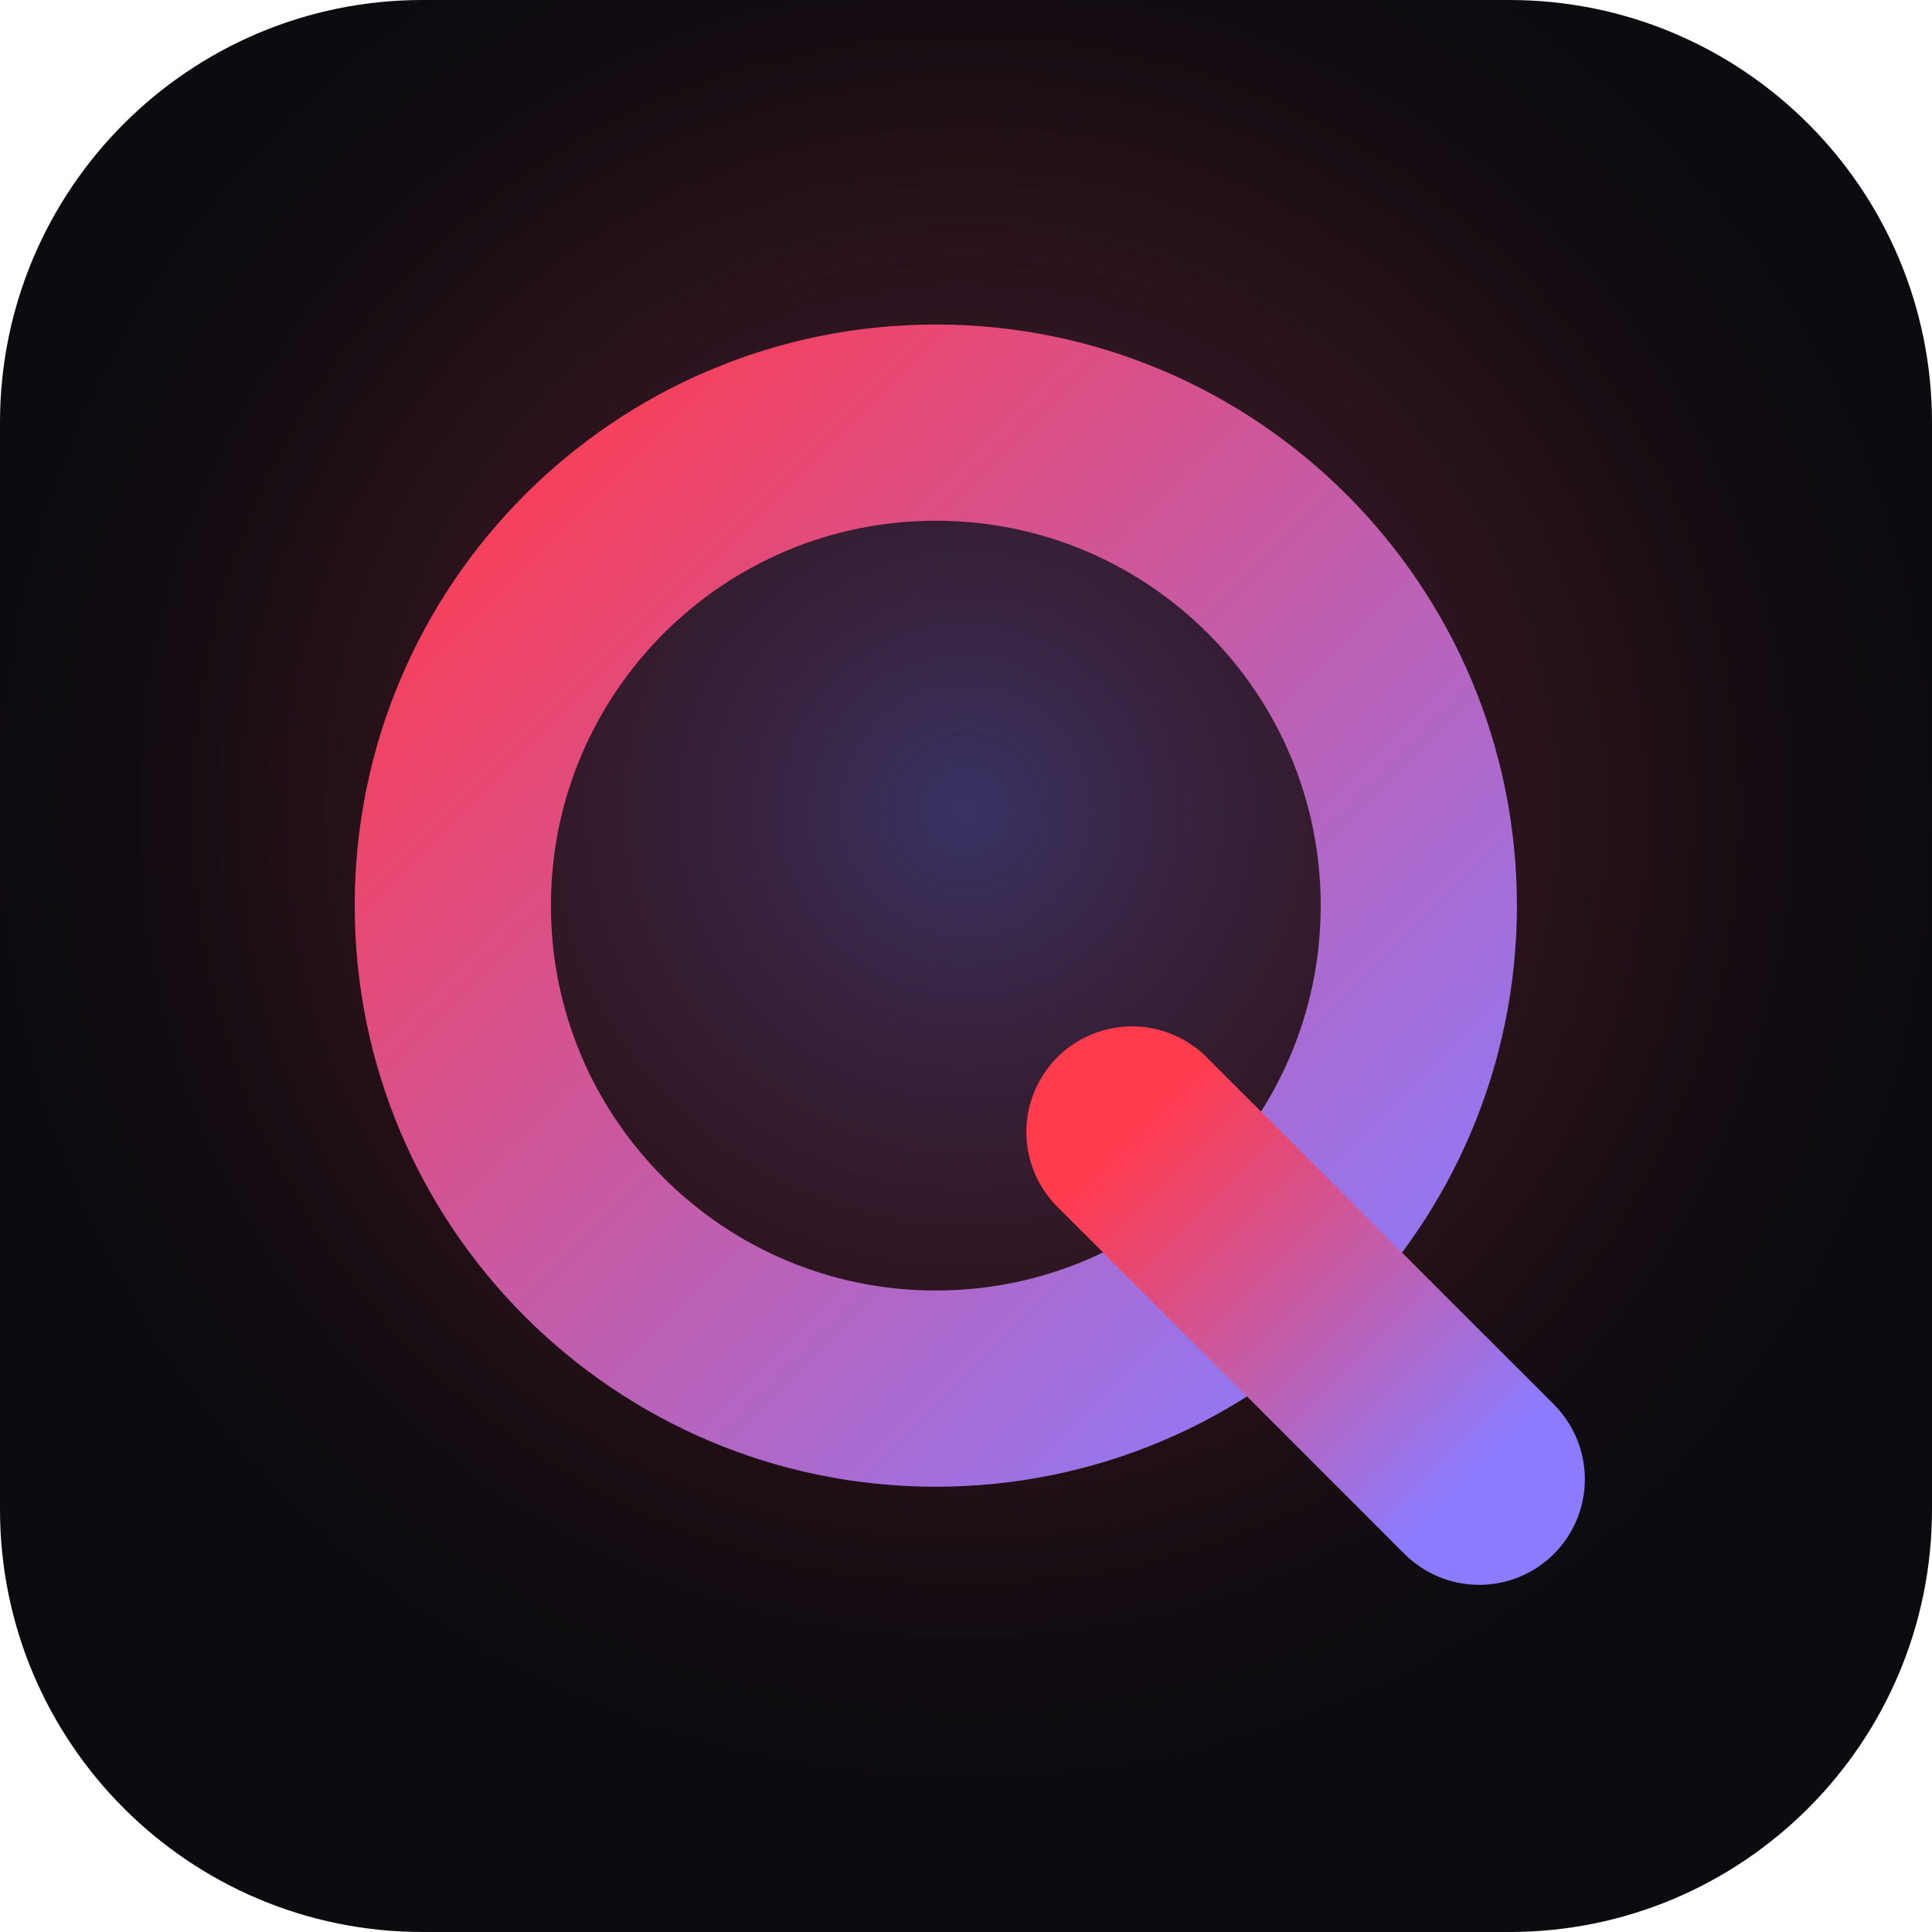
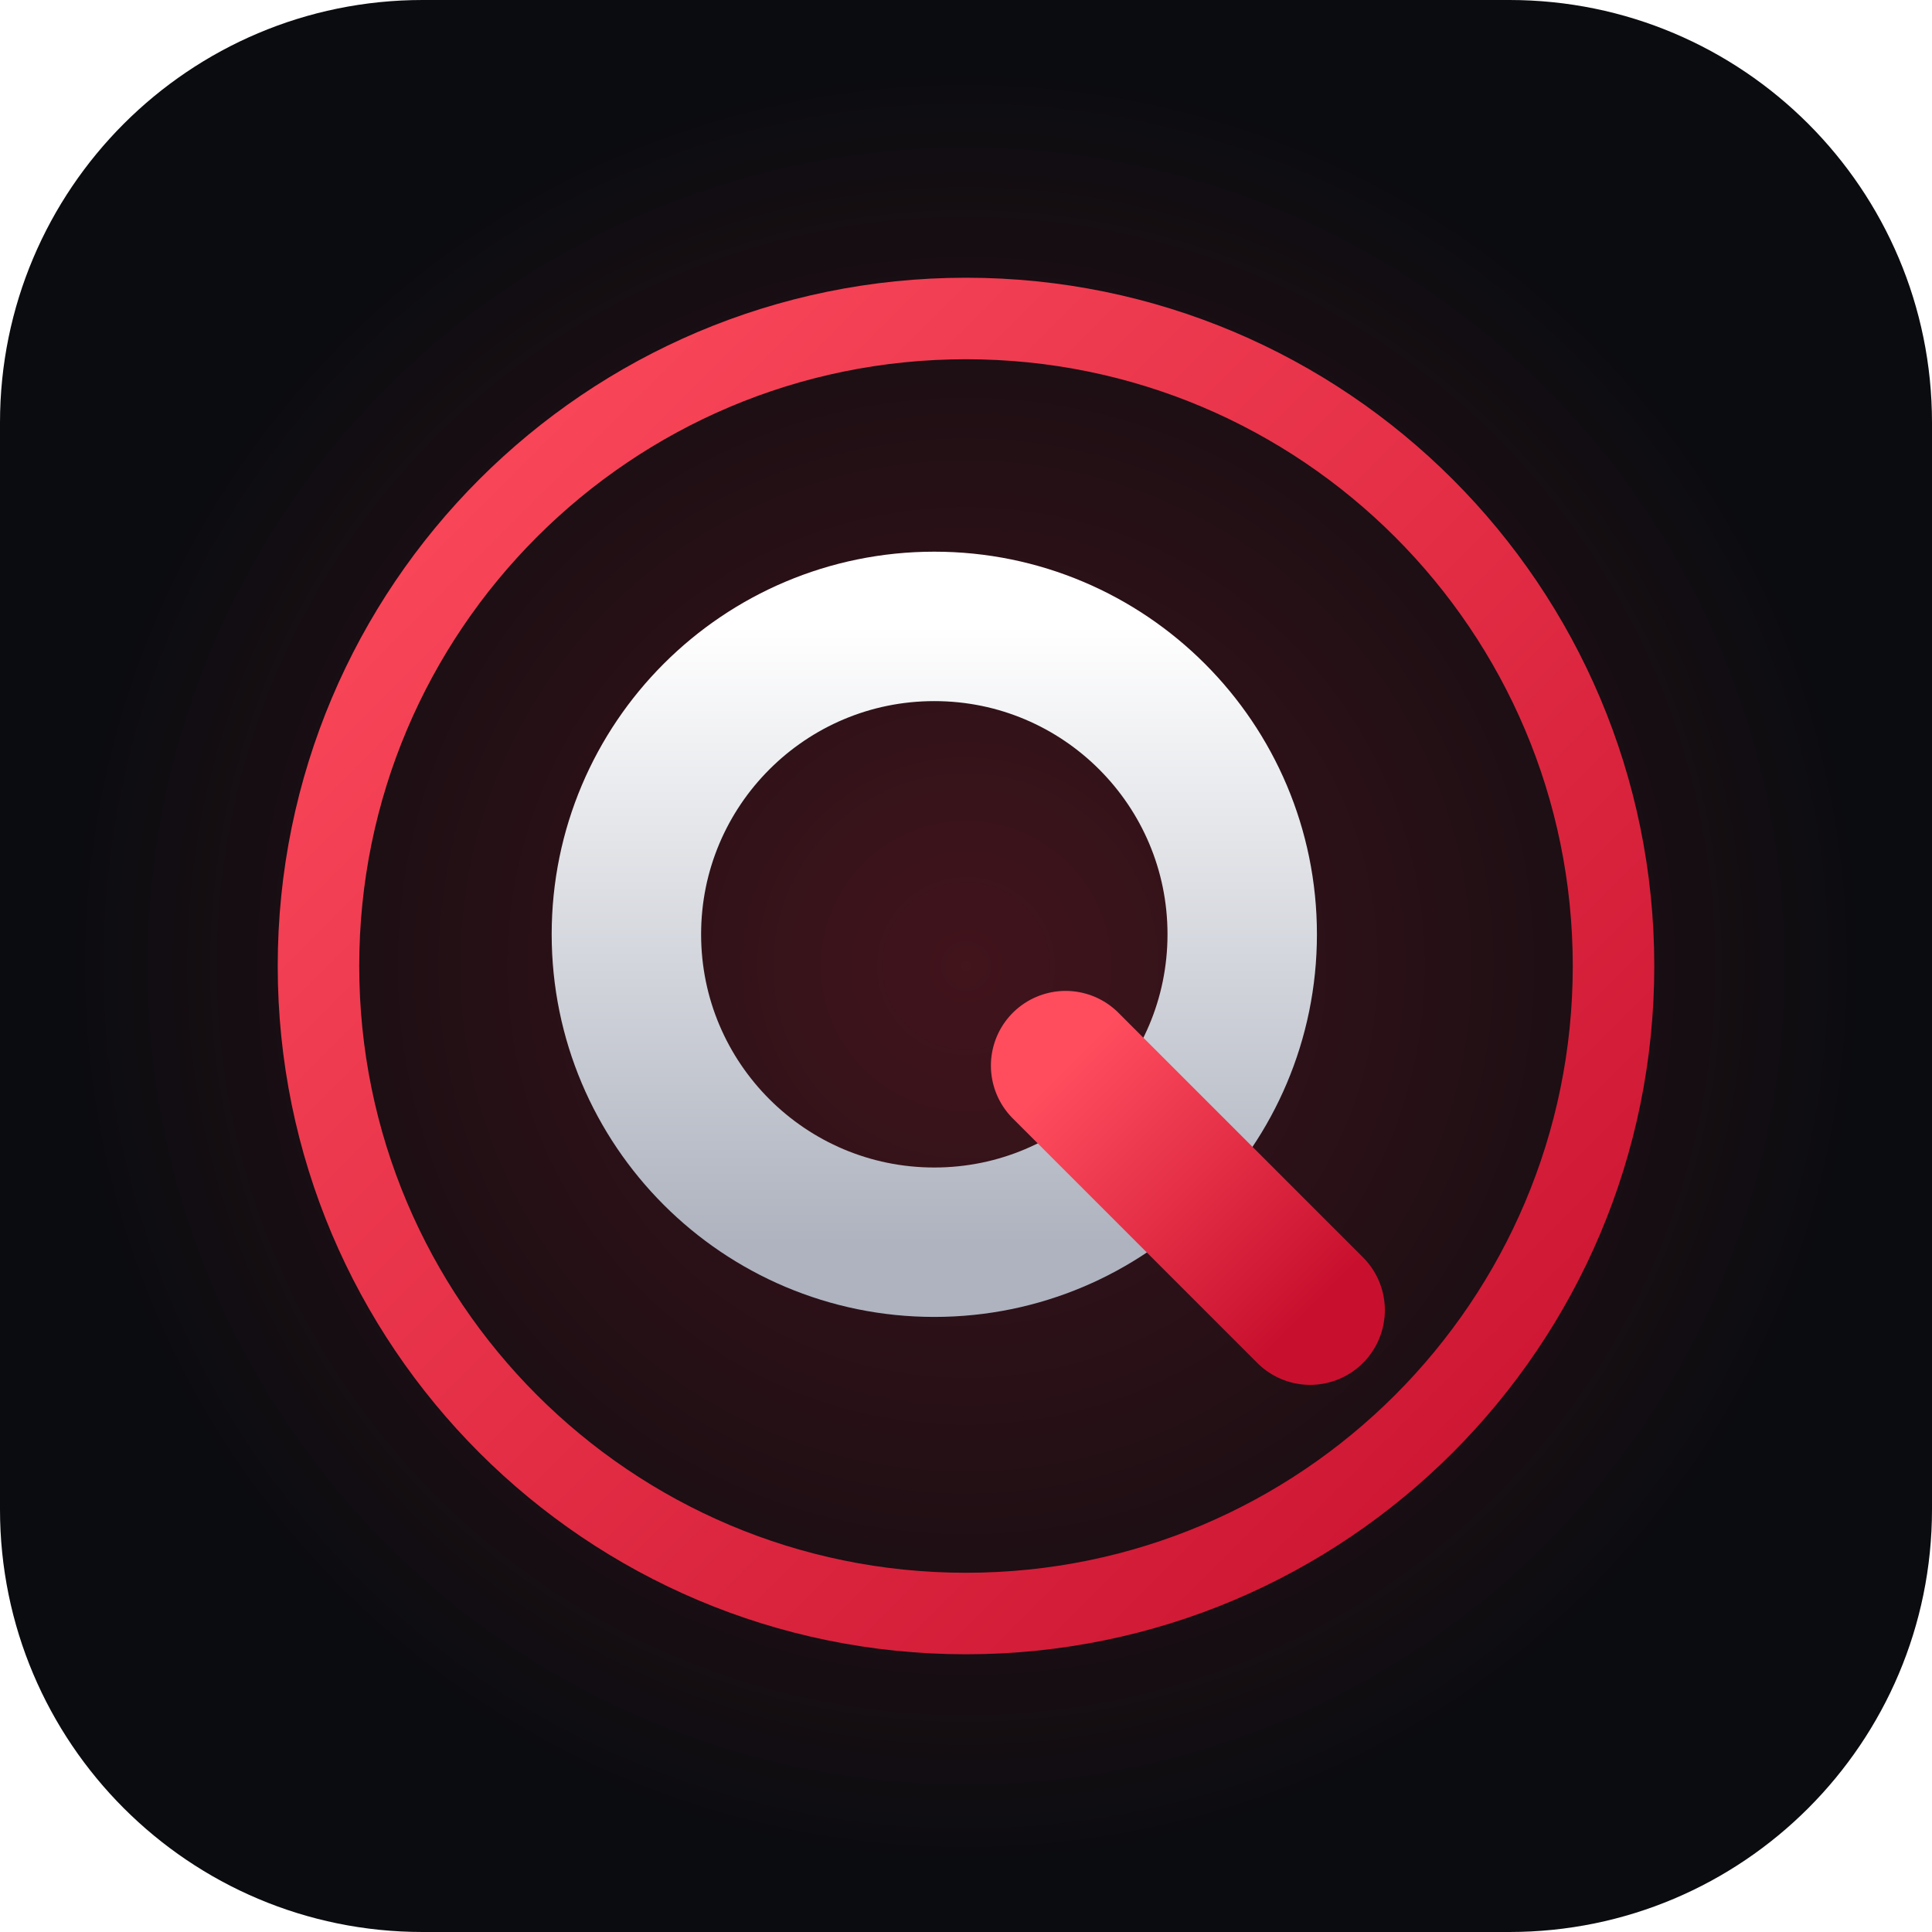
<svg xmlns="http://www.w3.org/2000/svg" viewBox="0 0 512 512">
  <defs>
-     <linearGradient id="g" x1="0" y1="0" x2="1" y2="1">
-       <stop offset="0" stop-color="#ff3b4e" />
-       <stop offset="1" stop-color="#8b7cff" />
+     <linearGradient id="r" x1="0" y1="0" x2="1" y2="1">
+       <stop offset="0" stop-color="#FF4D5E" />
+       <stop offset="1" stop-color="#C8102E" />
    </linearGradient>
-     <radialGradient id="glow" cx=".5" cy=".42" r=".55">
-       <stop offset="0" stop-color="#8b7cff" stop-opacity=".35" />
-       <stop offset=".6" stop-color="#ff3b4e" stop-opacity=".1" />
-       <stop offset="1" stop-color="#07070a" stop-opacity="0" />
+     <linearGradient id="g" x1="0" y1="0" x2="0" y2="1">
+       <stop offset="0" stop-color="#FFFFFF" />
+       <stop offset="1" stop-color="#AEB3BF" />
+     </linearGradient>
+     <radialGradient id="glow" cx=".5" cy=".5" r=".5">
+       <stop offset="0" stop-color="#F12D43" stop-opacity=".24" />
+       <stop offset="1" stop-color="#F12D43" stop-opacity="0" />
    </radialGradient>
  </defs>
-   <rect width="512" height="512" rx="112" fill="#0b0b10" />
-   <rect width="512" height="512" rx="112" fill="url(#glow)" />
-   <circle cx="248" cy="240" r="128" fill="none" stroke="url(#g)" stroke-width="52" />
-   <path d="M300 300 L392 392" stroke="url(#g)" stroke-width="56" stroke-linecap="round" />
+   <rect width="512" height="512" rx="112" fill="#0B0C10" />
+   <circle cx="256" cy="256" r="236" fill="url(#glow)" />
+   <g transform="translate(64 64) scale(6)">
+     <circle cx="32" cy="32" r="28.6" fill="none" stroke="url(#r)" stroke-width="3.6" />
+     <circle cx="30.6" cy="30.6" r="13.6" fill="none" stroke="url(#g)" stroke-width="6.6" />
+     <path d="M36.4 36.4 L47.2 47.2" fill="none" stroke="url(#r)" stroke-width="6.6" stroke-linecap="round" />
+   </g>
</svg>
